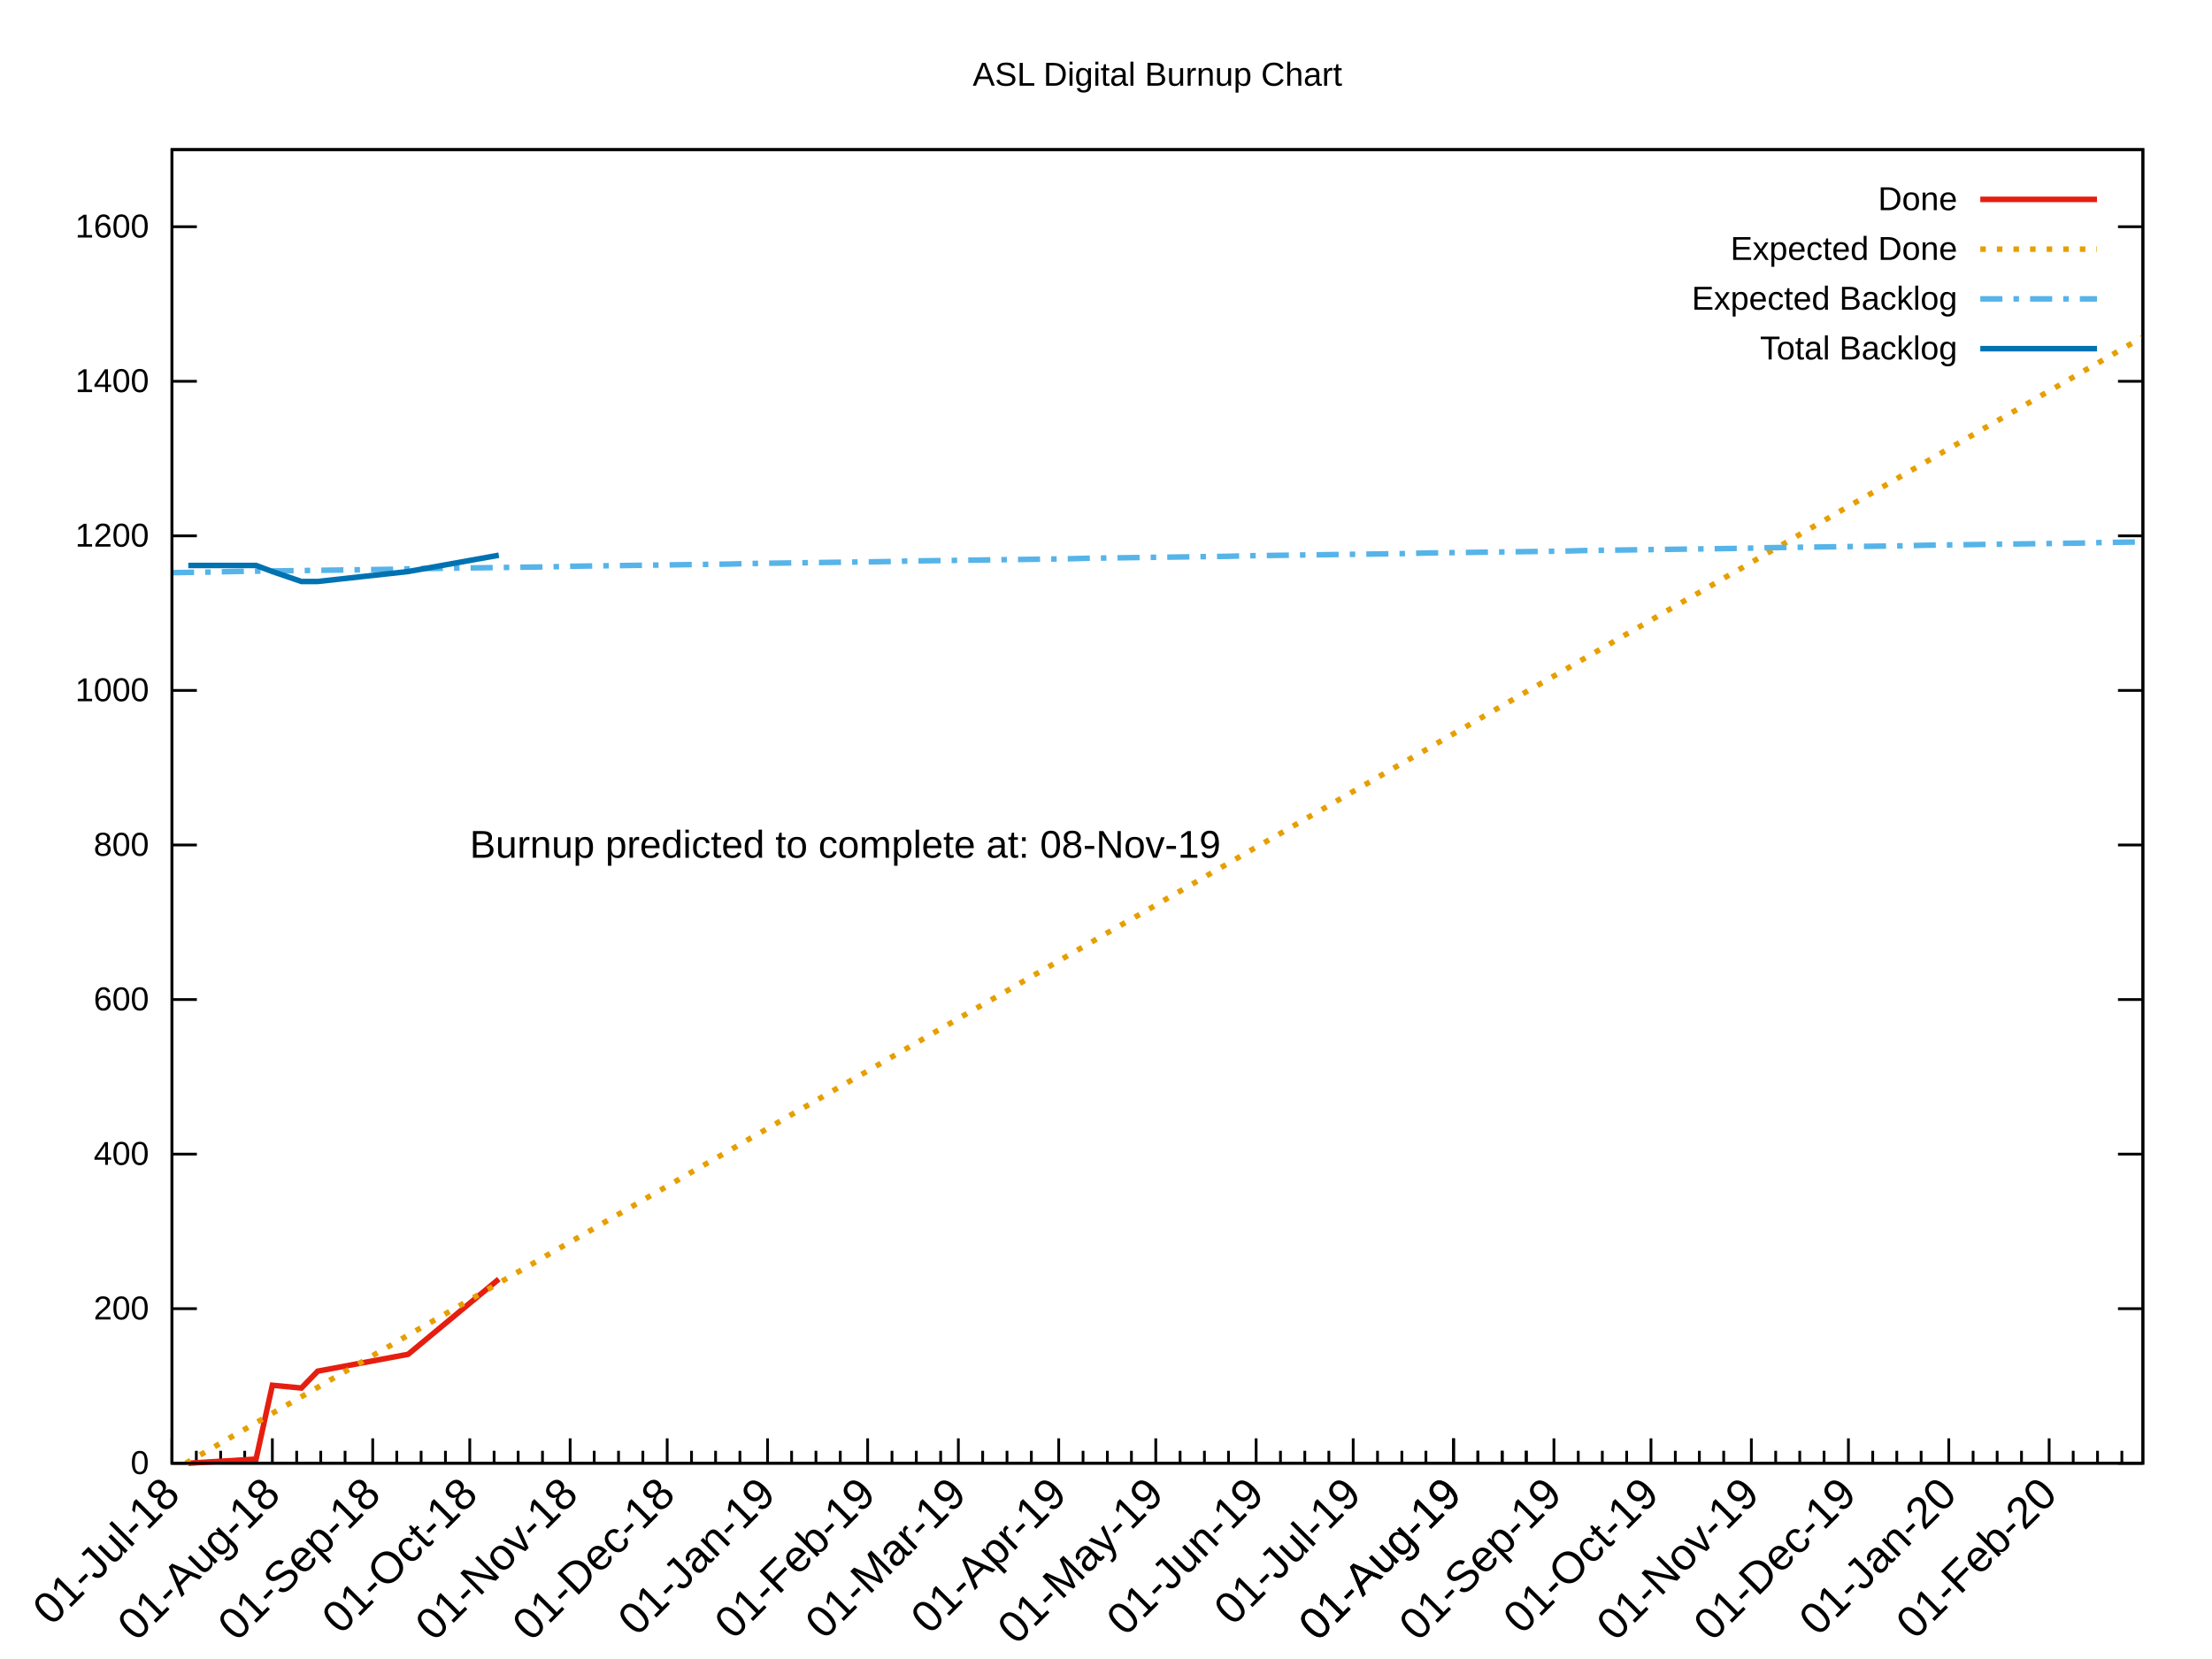
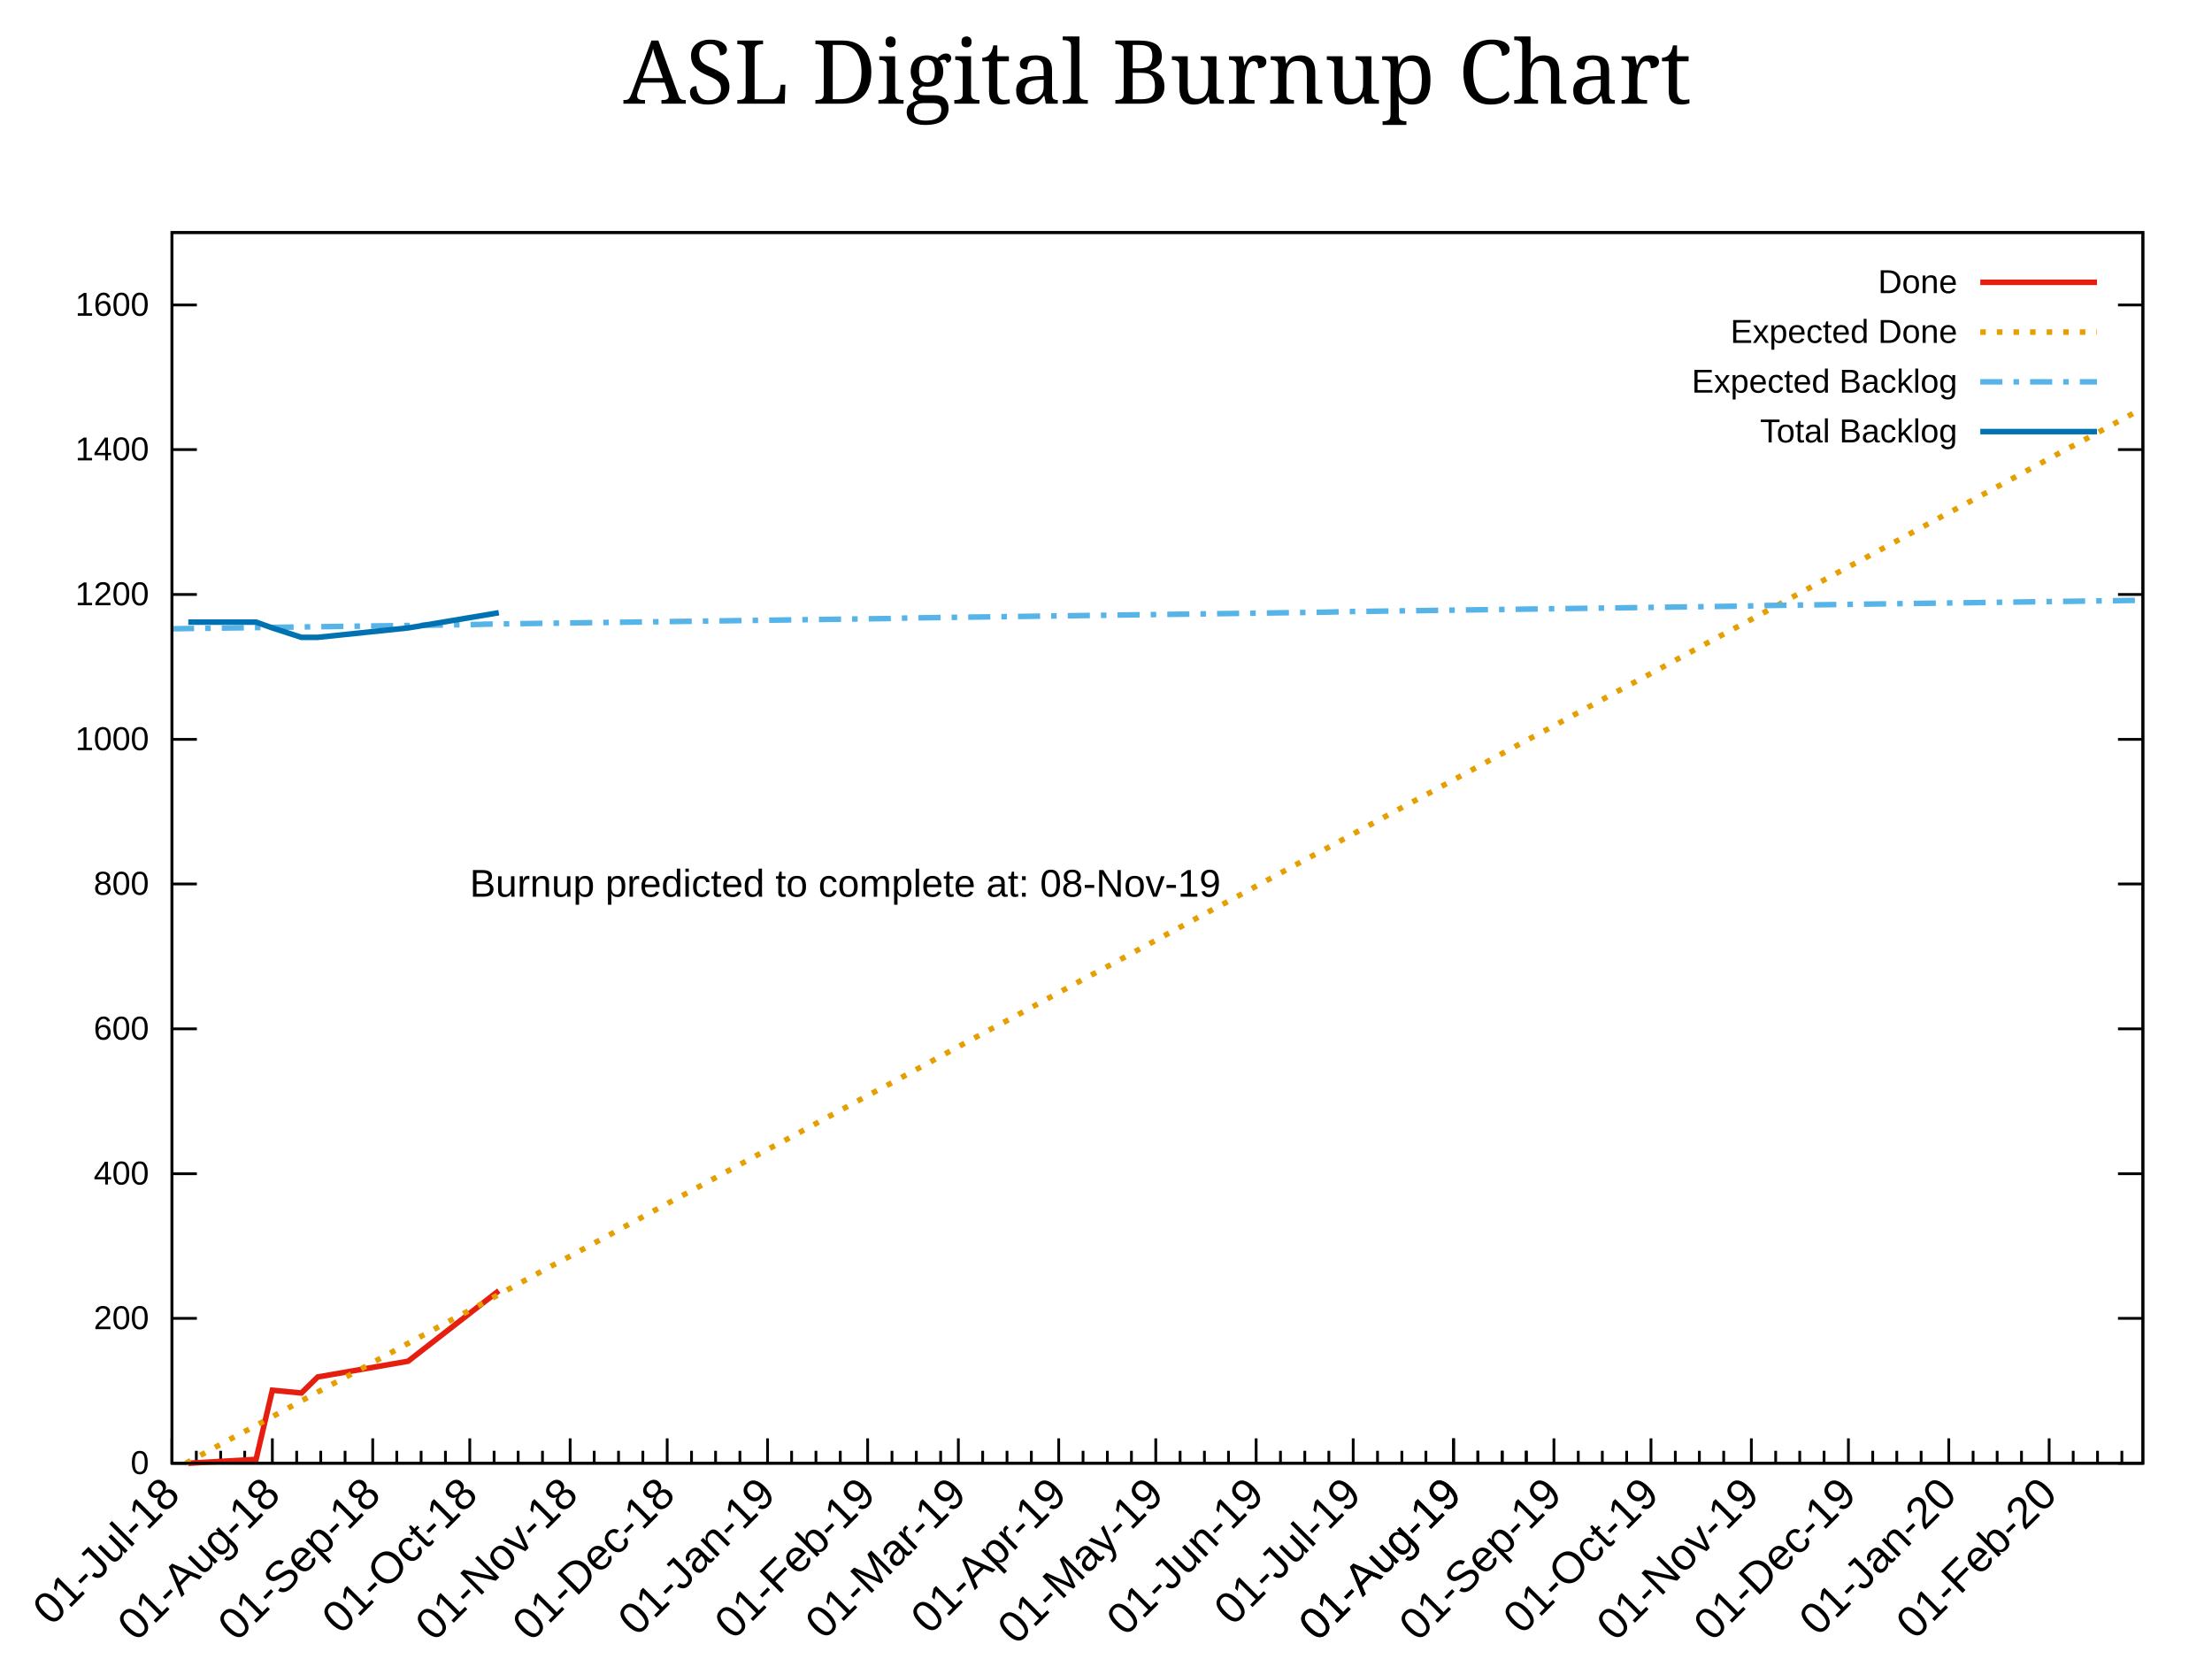
<svg xmlns="http://www.w3.org/2000/svg" xmlns:xlink="http://www.w3.org/1999/xlink" width="800" height="600" viewBox="0 0 800 600">
  <g id="gnuplot_canvas">
    <rect x="0" y="0" width="800" height="600" fill="none" />
    <defs>
      <circle id="gpDot" r="0.5" stroke-width="0.5" />
      <path id="gpPt0" stroke-width="0.222" stroke="currentColor" d="M-1,0 h2 M0,-1 v2" />
      <path id="gpPt1" stroke-width="0.222" stroke="currentColor" d="M-1,-1 L1,1 M1,-1 L-1,1" />
      <path id="gpPt2" stroke-width="0.222" stroke="currentColor" d="M-1,0 L1,0 M0,-1 L0,1 M-1,-1 L1,1 M-1,1 L1,-1" />
      <rect id="gpPt3" stroke-width="0.222" stroke="currentColor" x="-1" y="-1" width="2" height="2" />
      <rect id="gpPt4" stroke-width="0.222" stroke="currentColor" fill="currentColor" x="-1" y="-1" width="2" height="2" />
      <circle id="gpPt5" stroke-width="0.222" stroke="currentColor" cx="0" cy="0" r="1" />
      <use xlink:href="#gpPt5" id="gpPt6" fill="currentColor" stroke="none" />
      <path id="gpPt7" stroke-width="0.222" stroke="currentColor" d="M0,-1.33 L-1.33,0.67 L1.33,0.67 z" />
      <use xlink:href="#gpPt7" id="gpPt8" fill="currentColor" stroke="none" />
      <use xlink:href="#gpPt7" id="gpPt9" stroke="currentColor" transform="rotate(180)" />
      <use xlink:href="#gpPt9" id="gpPt10" fill="currentColor" stroke="none" />
      <use xlink:href="#gpPt3" id="gpPt11" stroke="currentColor" transform="rotate(45)" />
      <use xlink:href="#gpPt11" id="gpPt12" fill="currentColor" stroke="none" />
      <path id="gpPt13" stroke-width="0.222" stroke="currentColor" d="M0,1.330 L1.265,0.411 L0.782,-1.067 L-0.782,-1.076 L-1.265,0.411 z" />
      <use xlink:href="#gpPt13" id="gpPt14" fill="currentColor" stroke="none" />
      <filter id="textbox" filterUnits="objectBoundingBox" x="0" y="0" height="1" width="1">
        <feFlood flood-color="white" flood-opacity="1" result="bgnd" />
        <feComposite in="SourceGraphic" in2="bgnd" operator="atop" />
      </filter>
      <filter id="greybox" filterUnits="objectBoundingBox" x="0" y="0" height="1" width="1">
        <feFlood flood-color="lightgrey" flood-opacity="1" result="grey" />
        <feComposite in="SourceGraphic" in2="grey" operator="atop" />
      </filter>
    </defs>
    <g fill="none" color="white" stroke="currentColor" stroke-width="1.00" stroke-linecap="butt" stroke-linejoin="miter">
</g>
    <g fill="none" color="black" stroke="currentColor" stroke-width="1.00" stroke-linecap="butt" stroke-linejoin="miter">
      <path stroke="black" d="M62.2,529.2 L71.2,529.2 M775.0,529.2 L766.0,529.2  " />
      <g transform="translate(53.9,533.1)" stroke="none" fill="black" font-family="Arial" font-size="12.00" text-anchor="end">
        <text>
          <tspan font-family="Arial"> 0</tspan>
        </text>
      </g>
    </g>
    <g fill="none" color="black" stroke="currentColor" stroke-width="1.00" stroke-linecap="butt" stroke-linejoin="miter">
-       <path stroke="black" d="M62.2,473.3 L71.2,473.3 M775.0,473.3 L766.0,473.3  " />
-       <g transform="translate(53.9,477.2)" stroke="none" fill="black" font-family="Arial" font-size="12.00" text-anchor="end">
+       <path stroke="black" d="M62.2,476.8 L71.2,476.8 M775.0,476.8 L766.0,476.8  " />
+       <g transform="translate(53.9,480.7)" stroke="none" fill="black" font-family="Arial" font-size="12.00" text-anchor="end">
        <text>
          <tspan font-family="Arial"> 200</tspan>
        </text>
      </g>
    </g>
    <g fill="none" color="black" stroke="currentColor" stroke-width="1.00" stroke-linecap="butt" stroke-linejoin="miter">
-       <path stroke="black" d="M62.2,417.4 L71.2,417.4 M775.0,417.4 L766.0,417.4  " />
-       <g transform="translate(53.9,421.3)" stroke="none" fill="black" font-family="Arial" font-size="12.00" text-anchor="end">
+       <path stroke="black" d="M62.2,424.5 L71.2,424.5 M775.0,424.5 L766.0,424.5  " />
+       <g transform="translate(53.9,428.4)" stroke="none" fill="black" font-family="Arial" font-size="12.00" text-anchor="end">
        <text>
          <tspan font-family="Arial"> 400</tspan>
        </text>
      </g>
    </g>
    <g fill="none" color="black" stroke="currentColor" stroke-width="1.00" stroke-linecap="butt" stroke-linejoin="miter">
-       <path stroke="black" d="M62.2,361.5 L71.2,361.5 M775.0,361.5 L766.0,361.5  " />
-       <g transform="translate(53.9,365.4)" stroke="none" fill="black" font-family="Arial" font-size="12.00" text-anchor="end">
+       <path stroke="black" d="M62.2,372.1 L71.2,372.1 M775.0,372.1 L766.0,372.1  " />
+       <g transform="translate(53.9,376.0)" stroke="none" fill="black" font-family="Arial" font-size="12.00" text-anchor="end">
        <text>
          <tspan font-family="Arial"> 600</tspan>
        </text>
      </g>
    </g>
    <g fill="none" color="black" stroke="currentColor" stroke-width="1.00" stroke-linecap="butt" stroke-linejoin="miter">
-       <path stroke="black" d="M62.2,305.6 L71.2,305.6 M775.0,305.6 L766.0,305.6  " />
-       <g transform="translate(53.9,309.5)" stroke="none" fill="black" font-family="Arial" font-size="12.00" text-anchor="end">
+       <path stroke="black" d="M62.2,319.7 L71.2,319.7 M775.0,319.7 L766.0,319.7  " />
+       <g transform="translate(53.9,323.6)" stroke="none" fill="black" font-family="Arial" font-size="12.00" text-anchor="end">
        <text>
          <tspan font-family="Arial"> 800</tspan>
        </text>
      </g>
    </g>
    <g fill="none" color="black" stroke="currentColor" stroke-width="1.00" stroke-linecap="butt" stroke-linejoin="miter">
-       <path stroke="black" d="M62.2,249.7 L71.2,249.7 M775.0,249.7 L766.0,249.7  " />
-       <g transform="translate(53.9,253.6)" stroke="none" fill="black" font-family="Arial" font-size="12.00" text-anchor="end">
+       <path stroke="black" d="M62.2,267.4 L71.2,267.4 M775.0,267.4 L766.0,267.4  " />
+       <g transform="translate(53.9,271.3)" stroke="none" fill="black" font-family="Arial" font-size="12.00" text-anchor="end">
        <text>
          <tspan font-family="Arial"> 1000</tspan>
        </text>
      </g>
    </g>
    <g fill="none" color="black" stroke="currentColor" stroke-width="1.00" stroke-linecap="butt" stroke-linejoin="miter">
-       <path stroke="black" d="M62.2,193.8 L71.2,193.8 M775.0,193.8 L766.0,193.8  " />
-       <g transform="translate(53.9,197.7)" stroke="none" fill="black" font-family="Arial" font-size="12.00" text-anchor="end">
+       <path stroke="black" d="M62.2,215.0 L71.2,215.0 M775.0,215.0 L766.0,215.0  " />
+       <g transform="translate(53.9,218.9)" stroke="none" fill="black" font-family="Arial" font-size="12.00" text-anchor="end">
        <text>
          <tspan font-family="Arial"> 1200</tspan>
        </text>
      </g>
    </g>
    <g fill="none" color="black" stroke="currentColor" stroke-width="1.00" stroke-linecap="butt" stroke-linejoin="miter">
-       <path stroke="black" d="M62.2,137.9 L71.2,137.9 M775.0,137.9 L766.0,137.9  " />
-       <g transform="translate(53.9,141.8)" stroke="none" fill="black" font-family="Arial" font-size="12.00" text-anchor="end">
+       <path stroke="black" d="M62.2,162.6 L71.2,162.6 M775.0,162.6 L766.0,162.6  " />
+       <g transform="translate(53.9,166.5)" stroke="none" fill="black" font-family="Arial" font-size="12.00" text-anchor="end">
        <text>
          <tspan font-family="Arial"> 1400</tspan>
        </text>
      </g>
    </g>
    <g fill="none" color="black" stroke="currentColor" stroke-width="1.00" stroke-linecap="butt" stroke-linejoin="miter">
-       <path stroke="black" d="M62.2,82.0 L71.2,82.0 M775.0,82.0 L766.0,82.0  " />
-       <g transform="translate(53.9,85.9)" stroke="none" fill="black" font-family="Arial" font-size="12.00" text-anchor="end">
+       <path stroke="black" d="M62.2,110.3 L71.2,110.3 M775.0,110.3 L766.0,110.3  " />
+       <g transform="translate(53.9,114.2)" stroke="none" fill="black" font-family="Arial" font-size="12.00" text-anchor="end">
        <text>
          <tspan font-family="Arial"> 1600</tspan>
        </text>
      </g>
    </g>
    <g fill="none" color="black" stroke="currentColor" stroke-width="1.00" stroke-linecap="butt" stroke-linejoin="miter">
      <path stroke="black" d="M62.2,529.2 L62.2,520.2  " />
      <g transform="translate(65.8,541.2) rotate(-45)" stroke="none" fill="black" font-family="Arial" font-size="16.00" text-anchor="end">
        <text>
          <tspan font-family="Arial">01-Jul-18</tspan>
        </text>
      </g>
    </g>
    <g fill="none" color="black" stroke="currentColor" stroke-width="1.00" stroke-linecap="butt" stroke-linejoin="miter">
      <path stroke="black" d="M71.0,529.2 L71.0,524.7 M79.8,529.2 L79.8,524.7 M88.5,529.2 L88.5,524.7 M98.5,529.2 L98.5,520.2    " />
      <g transform="translate(102.1,541.2) rotate(-45)" stroke="none" fill="black" font-family="Arial" font-size="16.00" text-anchor="end">
        <text>
          <tspan font-family="Arial">01-Aug-18</tspan>
        </text>
      </g>
    </g>
    <g fill="none" color="black" stroke="currentColor" stroke-width="1.00" stroke-linecap="butt" stroke-linejoin="miter">
      <path stroke="black" d="M107.3,529.2 L107.3,524.7 M116.0,529.2 L116.0,524.7 M124.8,529.2 L124.8,524.7 M134.8,529.2 L134.8,520.2    " />
      <g transform="translate(138.4,541.2) rotate(-45)" stroke="none" fill="black" font-family="Arial" font-size="16.00" text-anchor="end">
        <text>
          <tspan font-family="Arial">01-Sep-18</tspan>
        </text>
      </g>
    </g>
    <g fill="none" color="black" stroke="currentColor" stroke-width="1.00" stroke-linecap="butt" stroke-linejoin="miter">
      <path stroke="black" d="M143.5,529.2 L143.5,524.7 M152.3,529.2 L152.3,524.7 M161.1,529.2 L161.1,524.7 M169.9,529.2 L169.9,520.2    " />
      <g transform="translate(173.5,541.2) rotate(-45)" stroke="none" fill="black" font-family="Arial" font-size="16.00" text-anchor="end">
        <text>
          <tspan font-family="Arial">01-Oct-18</tspan>
        </text>
      </g>
    </g>
    <g fill="none" color="black" stroke="currentColor" stroke-width="1.00" stroke-linecap="butt" stroke-linejoin="miter">
      <path stroke="black" d="M178.7,529.2 L178.7,524.7 M187.4,529.2 L187.4,524.7 M196.2,529.2 L196.2,524.7 M206.2,529.2 L206.2,520.2    " />
      <g transform="translate(209.8,541.2) rotate(-45)" stroke="none" fill="black" font-family="Arial" font-size="16.00" text-anchor="end">
        <text>
          <tspan font-family="Arial">01-Nov-18</tspan>
        </text>
      </g>
    </g>
    <g fill="none" color="black" stroke="currentColor" stroke-width="1.00" stroke-linecap="butt" stroke-linejoin="miter">
      <path stroke="black" d="M214.9,529.2 L214.9,524.7 M223.7,529.2 L223.7,524.7 M232.5,529.2 L232.5,524.7 M241.3,529.2 L241.3,520.2    " />
      <g transform="translate(244.9,541.2) rotate(-45)" stroke="none" fill="black" font-family="Arial" font-size="16.00" text-anchor="end">
        <text>
          <tspan font-family="Arial">01-Dec-18</tspan>
        </text>
      </g>
    </g>
    <g fill="none" color="black" stroke="currentColor" stroke-width="1.00" stroke-linecap="butt" stroke-linejoin="miter">
      <path stroke="black" d="M250.1,529.2 L250.1,524.7 M258.8,529.2 L258.8,524.7 M267.6,529.2 L267.6,524.7 M277.6,529.2 L277.6,520.2    " />
      <g transform="translate(281.2,541.2) rotate(-45)" stroke="none" fill="black" font-family="Arial" font-size="16.00" text-anchor="end">
        <text>
          <tspan font-family="Arial">01-Jan-19</tspan>
        </text>
      </g>
    </g>
    <g fill="none" color="black" stroke="currentColor" stroke-width="1.00" stroke-linecap="butt" stroke-linejoin="miter">
      <path stroke="black" d="M286.3,529.2 L286.3,524.7 M295.1,529.2 L295.1,524.7 M303.9,529.2 L303.9,524.7 M313.8,529.2 L313.8,520.2    " />
      <g transform="translate(317.4,541.2) rotate(-45)" stroke="none" fill="black" font-family="Arial" font-size="16.00" text-anchor="end">
        <text>
          <tspan font-family="Arial">01-Feb-19</tspan>
        </text>
      </g>
    </g>
    <g fill="none" color="black" stroke="currentColor" stroke-width="1.00" stroke-linecap="butt" stroke-linejoin="miter">
      <path stroke="black" d="M322.6,529.2 L322.6,524.7 M331.4,529.2 L331.4,524.7 M340.2,529.2 L340.2,524.7 M346.6,529.2 L346.6,520.2    " />
      <g transform="translate(350.2,541.2) rotate(-45)" stroke="none" fill="black" font-family="Arial" font-size="16.00" text-anchor="end">
        <text>
          <tspan font-family="Arial">01-Mar-19</tspan>
        </text>
      </g>
    </g>
    <g fill="none" color="black" stroke="currentColor" stroke-width="1.00" stroke-linecap="butt" stroke-linejoin="miter">
      <path stroke="black" d="M355.4,529.2 L355.4,524.7 M364.2,529.2 L364.2,524.7 M373.0,529.2 L373.0,524.7 M382.9,529.2 L382.9,520.2    " />
      <g transform="translate(386.5,541.2) rotate(-45)" stroke="none" fill="black" font-family="Arial" font-size="16.00" text-anchor="end">
        <text>
          <tspan font-family="Arial">01-Apr-19</tspan>
        </text>
      </g>
    </g>
    <g fill="none" color="black" stroke="currentColor" stroke-width="1.00" stroke-linecap="butt" stroke-linejoin="miter">
      <path stroke="black" d="M391.7,529.2 L391.7,524.7 M400.5,529.2 L400.5,524.7 M409.2,529.2 L409.2,524.7 M418.0,529.2 L418.0,520.2    " />
      <g transform="translate(421.6,541.2) rotate(-45)" stroke="none" fill="black" font-family="Arial" font-size="16.00" text-anchor="end">
        <text>
          <tspan font-family="Arial">01-May-19</tspan>
        </text>
      </g>
    </g>
    <g fill="none" color="black" stroke="currentColor" stroke-width="1.00" stroke-linecap="butt" stroke-linejoin="miter">
      <path stroke="black" d="M426.8,529.2 L426.8,524.7 M435.6,529.2 L435.6,524.7 M444.3,529.2 L444.3,524.7 M454.3,529.2 L454.3,520.2    " />
      <g transform="translate(457.9,541.2) rotate(-45)" stroke="none" fill="black" font-family="Arial" font-size="16.00" text-anchor="end">
        <text>
          <tspan font-family="Arial">01-Jun-19</tspan>
        </text>
      </g>
    </g>
    <g fill="none" color="black" stroke="currentColor" stroke-width="1.00" stroke-linecap="butt" stroke-linejoin="miter">
      <path stroke="black" d="M463.1,529.2 L463.1,524.7 M471.9,529.2 L471.9,524.7 M480.6,529.2 L480.6,524.7 M489.4,529.2 L489.4,520.2    " />
      <g transform="translate(493.0,541.2) rotate(-45)" stroke="none" fill="black" font-family="Arial" font-size="16.00" text-anchor="end">
        <text>
          <tspan font-family="Arial">01-Jul-19</tspan>
        </text>
      </g>
    </g>
    <g fill="none" color="black" stroke="currentColor" stroke-width="1.00" stroke-linecap="butt" stroke-linejoin="miter">
      <path stroke="black" d="M498.2,529.2 L498.2,524.7 M507.0,529.2 L507.0,524.7 M515.7,529.2 L515.7,524.7 M525.7,529.2 L525.7,520.2    " />
      <g transform="translate(529.3,541.2) rotate(-45)" stroke="none" fill="black" font-family="Arial" font-size="16.00" text-anchor="end">
        <text>
          <tspan font-family="Arial">01-Aug-19</tspan>
        </text>
      </g>
    </g>
    <g fill="none" color="black" stroke="currentColor" stroke-width="1.00" stroke-linecap="butt" stroke-linejoin="miter">
      <path stroke="black" d="M534.5,529.2 L534.5,524.7 M543.3,529.2 L543.3,524.7 M552.0,529.2 L552.0,524.7 M525.7,529.2 L525.7,520.2    " />
      <g transform="translate(529.3,541.2) rotate(-45)" stroke="none" fill="black" font-family="Arial" font-size="16.00" text-anchor="end">
        <text>
          <tspan font-family="Arial">01-Aug-19</tspan>
        </text>
      </g>
    </g>
    <g fill="none" color="black" stroke="currentColor" stroke-width="1.00" stroke-linecap="butt" stroke-linejoin="miter">
      <path stroke="black" d="M534.5,529.2 L534.5,524.7 M543.3,529.2 L543.3,524.7 M552.0,529.2 L552.0,524.7 M562.0,529.2 L562.0,520.2    " />
      <g transform="translate(565.6,541.2) rotate(-45)" stroke="none" fill="black" font-family="Arial" font-size="16.00" text-anchor="end">
        <text>
          <tspan font-family="Arial">01-Sep-19</tspan>
        </text>
      </g>
    </g>
    <g fill="none" color="black" stroke="currentColor" stroke-width="1.00" stroke-linecap="butt" stroke-linejoin="miter">
      <path stroke="black" d="M570.8,529.2 L570.8,524.7 M579.5,529.2 L579.5,524.7 M588.3,529.2 L588.3,524.7 M597.1,529.2 L597.1,520.2    " />
      <g transform="translate(600.7,541.2) rotate(-45)" stroke="none" fill="black" font-family="Arial" font-size="16.00" text-anchor="end">
        <text>
          <tspan font-family="Arial">01-Oct-19</tspan>
        </text>
      </g>
    </g>
    <g fill="none" color="black" stroke="currentColor" stroke-width="1.00" stroke-linecap="butt" stroke-linejoin="miter">
      <path stroke="black" d="M605.9,529.2 L605.9,524.7 M614.6,529.2 L614.6,524.7 M623.4,529.2 L623.4,524.7 M633.4,529.2 L633.4,520.2    " />
      <g transform="translate(637.0,541.2) rotate(-45)" stroke="none" fill="black" font-family="Arial" font-size="16.00" text-anchor="end">
        <text>
          <tspan font-family="Arial">01-Nov-19</tspan>
        </text>
      </g>
    </g>
    <g fill="none" color="black" stroke="currentColor" stroke-width="1.00" stroke-linecap="butt" stroke-linejoin="miter">
      <path stroke="black" d="M642.2,529.2 L642.2,524.7 M650.9,529.2 L650.9,524.7 M659.7,529.2 L659.7,524.7 M668.5,529.2 L668.5,520.2    " />
      <g transform="translate(672.1,541.2) rotate(-45)" stroke="none" fill="black" font-family="Arial" font-size="16.00" text-anchor="end">
        <text>
          <tspan font-family="Arial">01-Dec-19</tspan>
        </text>
      </g>
    </g>
    <g fill="none" color="black" stroke="currentColor" stroke-width="1.00" stroke-linecap="butt" stroke-linejoin="miter">
      <path stroke="black" d="M677.3,529.2 L677.3,524.7 M686.0,529.2 L686.0,524.7 M694.8,529.2 L694.8,524.7 M704.8,529.2 L704.8,520.2    " />
      <g transform="translate(708.4,541.2) rotate(-45)" stroke="none" fill="black" font-family="Arial" font-size="16.00" text-anchor="end">
        <text>
          <tspan font-family="Arial">01-Jan-20</tspan>
        </text>
      </g>
    </g>
    <g fill="none" color="black" stroke="currentColor" stroke-width="1.00" stroke-linecap="butt" stroke-linejoin="miter">
      <path stroke="black" d="M713.6,529.2 L713.6,524.7 M722.3,529.2 L722.3,524.7 M731.1,529.2 L731.1,524.7 M741.1,529.2 L741.1,520.2    " />
      <g transform="translate(744.7,541.2) rotate(-45)" stroke="none" fill="black" font-family="Arial" font-size="16.00" text-anchor="end">
        <text>
          <tspan font-family="Arial">01-Feb-20</tspan>
        </text>
      </g>
    </g>
    <g fill="none" color="black" stroke="currentColor" stroke-width="1.00" stroke-linecap="butt" stroke-linejoin="miter">
      <path stroke="black" d="M749.8,529.2 L749.8,524.7 M758.6,529.2 L758.6,524.7 M767.4,529.2 L767.4,524.7  " />
    </g>
    <g fill="none" color="black" stroke="currentColor" stroke-width="1.00" stroke-linecap="butt" stroke-linejoin="miter">
-       <path stroke="black" d="M62.2,54.1 L62.2,529.2 L775.0,529.2 L775.0,54.1 L62.2,54.1 Z  " />
-       <g transform="translate(169.9,310.2)" stroke="none" fill="black" font-family="Arial" font-size="14.00" text-anchor="start">
+       <path stroke="black" d="M62.2,84.1 L62.2,529.2 L775.0,529.2 L775.0,84.1 L62.2,84.1 Z  " />
+       <g transform="translate(169.9,324.3)" stroke="none" fill="black" font-family="Arial" font-size="14.00" text-anchor="start">
        <text>
          <tspan font-family="Arial">Burnup predicted to complete at: 08-Nov-19</tspan>
        </text>
      </g>
    </g>
    <g fill="none" color="black" stroke="currentColor" stroke-width="1.00" stroke-linecap="butt" stroke-linejoin="miter">
-       <g transform="translate(418.6,31.0)" stroke="none" fill="black" font-family="Arial" font-size="12.00" text-anchor="middle">
-         <text>
-           <tspan font-family="Arial">ASL Digital Burnup Chart</tspan>
+       <g transform="translate(418.6,37.5)" stroke="none" fill="black" font-family="Serif" font-size="32.00" text-anchor="middle">
+         <text>
+           <tspan font-family="Serif">ASL Digital Burnup Chart</tspan>
        </text>
      </g>
    </g>
    <g id="gnuplot_plot_1">
      <g fill="none" color="white" stroke="black" stroke-width="2.00" stroke-linecap="butt" stroke-linejoin="miter">
</g>
      <g fill="none" color="black" stroke="currentColor" stroke-width="2.00" stroke-linecap="butt" stroke-linejoin="miter">
-         <g transform="translate(707.9,76.0)" stroke="none" fill="black" font-family="Arial" font-size="12.00" text-anchor="end">
+         <g transform="translate(707.9,106.0)" stroke="none" fill="black" font-family="Arial" font-size="12.00" text-anchor="end">
          <text>
            <tspan font-family="Arial">Done</tspan>
          </text>
        </g>
      </g>
      <g fill="none" color="black" stroke="currentColor" stroke-width="2.00" stroke-linecap="butt" stroke-linejoin="miter">
-         <path stroke="rgb(229,  30,  16)" d="M716.2,72.1 L758.4,72.1 M68.1,529.2 L92.6,527.7 L98.5,501.0 L109.0,502.0 L114.9,495.9 L147.6,489.8   L180.4,462.6  " />
+         <path stroke="rgb(229,  30,  16)" d="M716.2,102.1 L758.4,102.1 M68.1,529.2 L92.6,527.8 L98.5,502.8 L109.0,503.8 L114.9,498.0 L147.6,492.3   L180.4,466.8  " />
      </g>
    </g>
    <g id="gnuplot_plot_2">
      <g fill="none" color="black" stroke="currentColor" stroke-width="2.00" stroke-linecap="butt" stroke-linejoin="miter">
-         <g transform="translate(707.9,94.0)" stroke="none" fill="black" font-family="Arial" font-size="12.00" text-anchor="end">
+         <g transform="translate(707.9,124.0)" stroke="none" fill="black" font-family="Arial" font-size="12.00" text-anchor="end">
          <text>
            <tspan font-family="Arial">Expected Done</tspan>
          </text>
        </g>
      </g>
      <g fill="none" color="black" stroke="currentColor" stroke-width="2.00" stroke-linecap="butt" stroke-linejoin="miter">
-         <path stroke="rgb(230, 159,   0)" stroke-dasharray=" 2,4" d="M716.2,90.1 L758.4,90.1 M67.2,529.2 L69.4,527.9 L76.6,523.8 L83.8,519.6 L91.0,515.5 L98.2,511.3   L105.4,507.2 L112.6,503.1 L119.8,498.9 L127.0,494.8 L134.2,490.6 L141.4,486.5 L148.6,482.3 L155.8,478.2   L163.0,474.1 L170.2,469.9 L177.4,465.8 L184.6,461.6 L191.8,457.5 L199.0,453.3 L206.2,449.2 L213.4,445.1   L220.6,440.9 L227.8,436.8 L235.0,432.6 L242.2,428.5 L249.4,424.3 L256.6,420.2 L263.8,416.1 L271.0,411.9   L278.2,407.8 L285.4,403.6 L292.6,399.5 L299.8,395.3 L307.0,391.2 L314.2,387.1 L321.4,382.9 L328.6,378.8   L335.8,374.6 L343.0,370.5 L350.2,366.3 L357.4,362.2 L364.6,358.1 L371.8,353.9 L379.0,349.8 L386.2,345.6   L393.4,341.5 L400.6,337.3 L407.8,333.2 L415.0,329.1 L422.2,324.9 L429.4,320.8 L436.6,316.6 L443.8,312.5   L451.0,308.3 L458.2,304.2 L465.4,300.1 L472.6,295.9 L479.8,291.8 L487.0,287.6 L494.2,283.5 L501.4,279.3   L508.6,275.2 L515.8,271.1 L523.0,266.9 L530.2,262.8 L537.4,258.6 L544.6,254.5 L551.8,250.3 L559.0,246.2   L566.2,242.1 L573.4,237.9 L580.6,233.8 L587.8,229.6 L595.0,225.5 L602.2,221.3 L609.4,217.2 L616.6,213.1   L623.8,208.9 L631.0,204.8 L638.2,200.6 L645.4,196.5 L652.6,192.3 L659.8,188.2 L667.0,184.0 L674.2,179.9   L681.4,175.8 L688.6,171.6 L695.8,167.5 L703.0,163.3 L710.2,159.2 L717.4,155.0 L724.6,150.9 L731.8,146.8   L739.0,142.6 L746.2,138.5 L753.4,134.3 L760.6,130.2 L767.8,126.0 L775.0,121.9  " />
+         <path stroke="rgb(230, 159,   0)" stroke-dasharray=" 2,4" d="M716.2,120.1 L758.4,120.1 M67.2,529.2 L69.4,528.0 L76.6,524.1 L83.8,520.2 L91.0,516.4 L98.2,512.5   L105.4,508.6 L112.6,504.7 L119.8,500.8 L127.0,497.0 L134.2,493.1 L141.4,489.2 L148.6,485.3 L155.8,481.4   L163.0,477.5 L170.2,473.7 L177.4,469.8 L184.6,465.9 L191.8,462.0 L199.0,458.1 L206.2,454.3 L213.4,450.4   L220.6,446.5 L227.8,442.6 L235.0,438.7 L242.2,434.8 L249.4,431.0 L256.6,427.1 L263.8,423.2 L271.0,419.3   L278.2,415.4 L285.4,411.6 L292.6,407.7 L299.8,403.8 L307.0,399.9 L314.2,396.0 L321.4,392.2 L328.6,388.3   L335.8,384.4 L343.0,380.5 L350.2,376.6 L357.4,372.7 L364.6,368.9 L371.8,365.0 L379.0,361.1 L386.2,357.2   L393.4,353.3 L400.6,349.5 L407.8,345.6 L415.0,341.7 L422.2,337.8 L429.4,333.9 L436.6,330.0 L443.8,326.2   L451.0,322.3 L458.2,318.4 L465.4,314.5 L472.6,310.6 L479.8,306.8 L487.0,302.9 L494.2,299.0 L501.4,295.1   L508.6,291.2 L515.8,287.4 L523.0,283.5 L530.2,279.6 L537.4,275.7 L544.6,271.8 L551.8,267.9 L559.0,264.1   L566.2,260.2 L573.4,256.3 L580.6,252.4 L587.8,248.5 L595.0,244.7 L602.2,240.8 L609.4,236.9 L616.6,233.0   L623.8,229.1 L631.0,225.3 L638.2,221.4 L645.4,217.5 L652.6,213.6 L659.8,209.7 L667.0,205.8 L674.2,202.0   L681.4,198.1 L688.6,194.2 L695.8,190.3 L703.0,186.4 L710.2,182.6 L717.4,178.7 L724.6,174.8 L731.8,170.9   L739.0,167.0 L746.2,163.1 L753.4,159.3 L760.6,155.4 L767.8,151.5 L775.0,147.6  " />
      </g>
    </g>
    <g id="gnuplot_plot_3">
      <g fill="none" color="black" stroke="currentColor" stroke-width="2.00" stroke-linecap="butt" stroke-linejoin="miter">
-         <g transform="translate(707.9,112.0)" stroke="none" fill="black" font-family="Arial" font-size="12.00" text-anchor="end">
+         <g transform="translate(707.9,142.0)" stroke="none" fill="black" font-family="Arial" font-size="12.00" text-anchor="end">
          <text>
            <tspan font-family="Arial">Expected Backlog</tspan>
          </text>
        </g>
      </g>
      <g fill="none" color="black" stroke="currentColor" stroke-width="2.00" stroke-linecap="butt" stroke-linejoin="miter">
-         <path stroke="rgb( 86, 180, 233)" stroke-dasharray=" 8,4,2,4" d="M716.2,108.1 L758.4,108.1 M62.2,207.1 L69.4,207.0 L76.6,206.9 L83.8,206.7 L91.0,206.6 L98.2,206.5   L105.4,206.4 L112.6,206.3 L119.8,206.2 L127.0,206.1 L134.2,206.0 L141.4,205.9 L148.6,205.7 L155.8,205.6   L163.0,205.5 L170.2,205.4 L177.4,205.3 L184.6,205.2 L191.8,205.1 L199.0,205.0 L206.2,204.8 L213.4,204.7   L220.6,204.6 L227.8,204.5 L235.0,204.4 L242.2,204.3 L249.4,204.2 L256.6,204.1 L263.8,204.0 L271.0,203.8   L278.2,203.7 L285.4,203.6 L292.6,203.5 L299.8,203.4 L307.0,203.3 L314.2,203.2 L321.4,203.1 L328.6,202.9   L335.8,202.8 L343.0,202.7 L350.2,202.6 L357.4,202.5 L364.6,202.4 L371.8,202.3 L379.0,202.2 L386.2,202.1   L393.4,201.9 L400.6,201.8 L407.8,201.7 L415.0,201.6 L422.2,201.5 L429.4,201.4 L436.6,201.3 L443.8,201.2   L451.0,201.0 L458.2,200.9 L465.4,200.8 L472.6,200.7 L479.8,200.6 L487.0,200.5 L494.2,200.4 L501.4,200.3   L508.6,200.2 L515.8,200.0 L523.0,199.9 L530.2,199.8 L537.4,199.7 L544.6,199.6 L551.8,199.5 L559.0,199.4   L566.2,199.3 L573.4,199.1 L580.6,199.0 L587.8,198.9 L595.0,198.8 L602.2,198.7 L609.4,198.6 L616.6,198.5   L623.8,198.4 L631.0,198.3 L638.2,198.1 L645.4,198.0 L652.6,197.9 L659.8,197.8 L667.0,197.7 L674.2,197.6   L681.4,197.5 L688.6,197.4 L695.8,197.2 L703.0,197.1 L710.2,197.0 L717.4,196.9 L724.6,196.8 L731.8,196.7   L739.0,196.6 L746.2,196.5 L753.4,196.4 L760.6,196.2 L767.8,196.1 L775.0,196.0  " />
+         <path stroke="rgb( 86, 180, 233)" stroke-dasharray=" 8,4,2,4" d="M716.2,138.1 L758.4,138.1 M62.2,227.4 L69.4,227.3 L76.6,227.2 L83.8,227.1 L91.0,227.0 L98.2,226.9   L105.4,226.8 L112.6,226.7 L119.8,226.6 L127.0,226.5 L134.2,226.4 L141.4,226.3 L148.6,226.2 L155.8,226.1   L163.0,226.0 L170.2,225.9 L177.4,225.7 L184.6,225.6 L191.8,225.5 L199.0,225.4 L206.2,225.3 L213.4,225.2   L220.6,225.1 L227.8,225.0 L235.0,224.9 L242.2,224.8 L249.4,224.7 L256.6,224.6 L263.8,224.5 L271.0,224.4   L278.2,224.3 L285.4,224.2 L292.6,224.1 L299.8,224.0 L307.0,223.9 L314.2,223.8 L321.4,223.7 L328.6,223.5   L335.8,223.4 L343.0,223.3 L350.2,223.2 L357.4,223.1 L364.6,223.0 L371.8,222.9 L379.0,222.8 L386.2,222.7   L393.4,222.6 L400.6,222.5 L407.8,222.4 L415.0,222.3 L422.2,222.2 L429.4,222.1 L436.6,222.0 L443.8,221.9   L451.0,221.8 L458.2,221.7 L465.4,221.6 L472.6,221.5 L479.8,221.4 L487.0,221.2 L494.2,221.1 L501.4,221.0   L508.6,220.9 L515.8,220.8 L523.0,220.7 L530.2,220.6 L537.4,220.5 L544.6,220.4 L551.8,220.3 L559.0,220.2   L566.2,220.1 L573.4,220.0 L580.6,219.9 L587.8,219.8 L595.0,219.7 L602.2,219.6 L609.4,219.5 L616.6,219.4   L623.8,219.3 L631.0,219.2 L638.2,219.0 L645.4,218.9 L652.6,218.8 L659.8,218.7 L667.0,218.6 L674.2,218.5   L681.4,218.4 L688.6,218.3 L695.8,218.2 L703.0,218.1 L710.2,218.0 L717.4,217.9 L724.6,217.8 L731.8,217.7   L739.0,217.6 L746.2,217.5 L753.4,217.4 L760.6,217.3 L767.8,217.2 L775.0,217.1  " />
      </g>
    </g>
    <g id="gnuplot_plot_4">
      <g fill="none" color="black" stroke="currentColor" stroke-width="2.00" stroke-linecap="butt" stroke-linejoin="miter">
-         <g transform="translate(707.9,130.0)" stroke="none" fill="black" font-family="Arial" font-size="12.00" text-anchor="end">
+         <g transform="translate(707.9,160.0)" stroke="none" fill="black" font-family="Arial" font-size="12.00" text-anchor="end">
          <text>
            <tspan font-family="Arial">Total Backlog</tspan>
          </text>
        </g>
      </g>
      <g fill="none" color="black" stroke="currentColor" stroke-width="2.00" stroke-linecap="butt" stroke-linejoin="miter">
-         <path stroke="rgb(  0, 114, 178)" d="M716.2,126.1 L758.4,126.1 M68.1,204.5 L92.6,204.5 L98.5,206.7 L109.0,210.3 L114.9,210.3 L147.6,206.7   L180.4,200.8  " />
+         <path stroke="rgb(  0, 114, 178)" d="M716.2,156.1 L758.4,156.1 M68.1,225.0 L92.6,225.0 L98.5,227.1 L109.0,230.5 L114.9,230.5 L147.6,227.1   L180.4,221.6  " />
      </g>
    </g>
    <g fill="none" color="black" stroke="currentColor" stroke-width="2.00" stroke-linecap="butt" stroke-linejoin="miter">
</g>
    <g fill="none" color="black" stroke="black" stroke-width="1.00" stroke-linecap="butt" stroke-linejoin="miter">
</g>
    <g fill="none" color="black" stroke="currentColor" stroke-width="1.00" stroke-linecap="butt" stroke-linejoin="miter">
-       <path stroke="black" d="M62.2,54.1 L62.2,529.2 L775.0,529.2 L775.0,54.1 L62.2,54.1 Z  " />
+       <path stroke="black" d="M62.2,84.1 L62.2,529.2 L775.0,529.2 L775.0,84.1 L62.2,84.1 Z  " />
    </g>
    <g fill="none" color="black" stroke="currentColor" stroke-width="1.00" stroke-linecap="butt" stroke-linejoin="miter">
</g>
  </g>
</svg>
